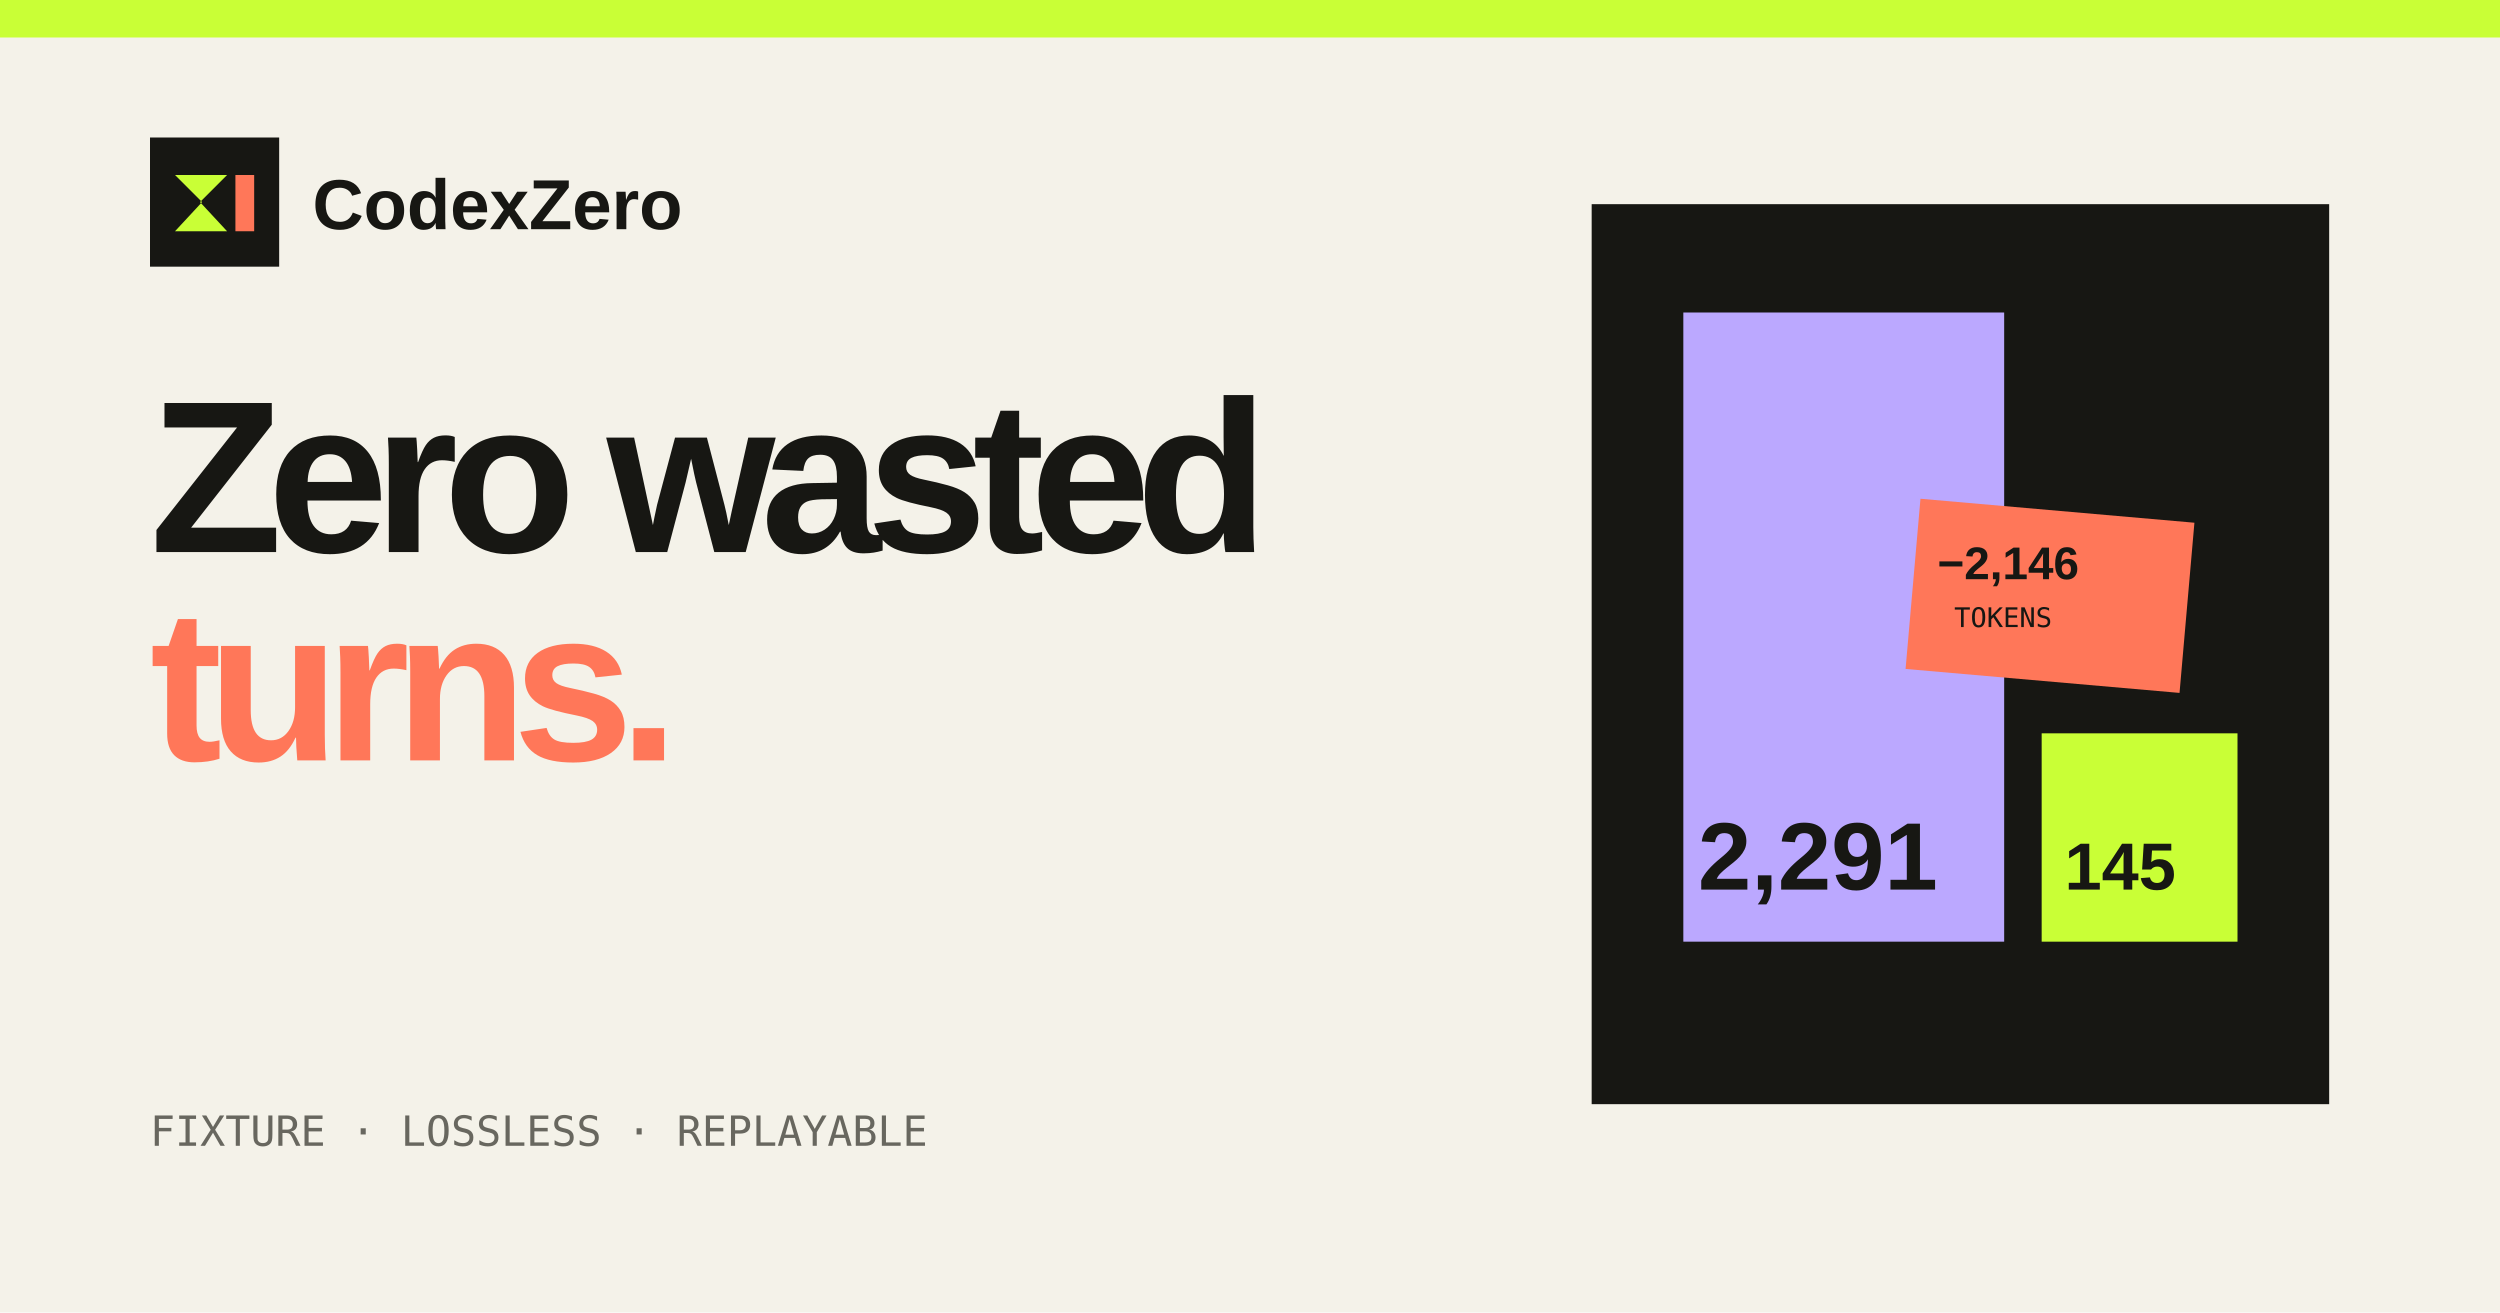
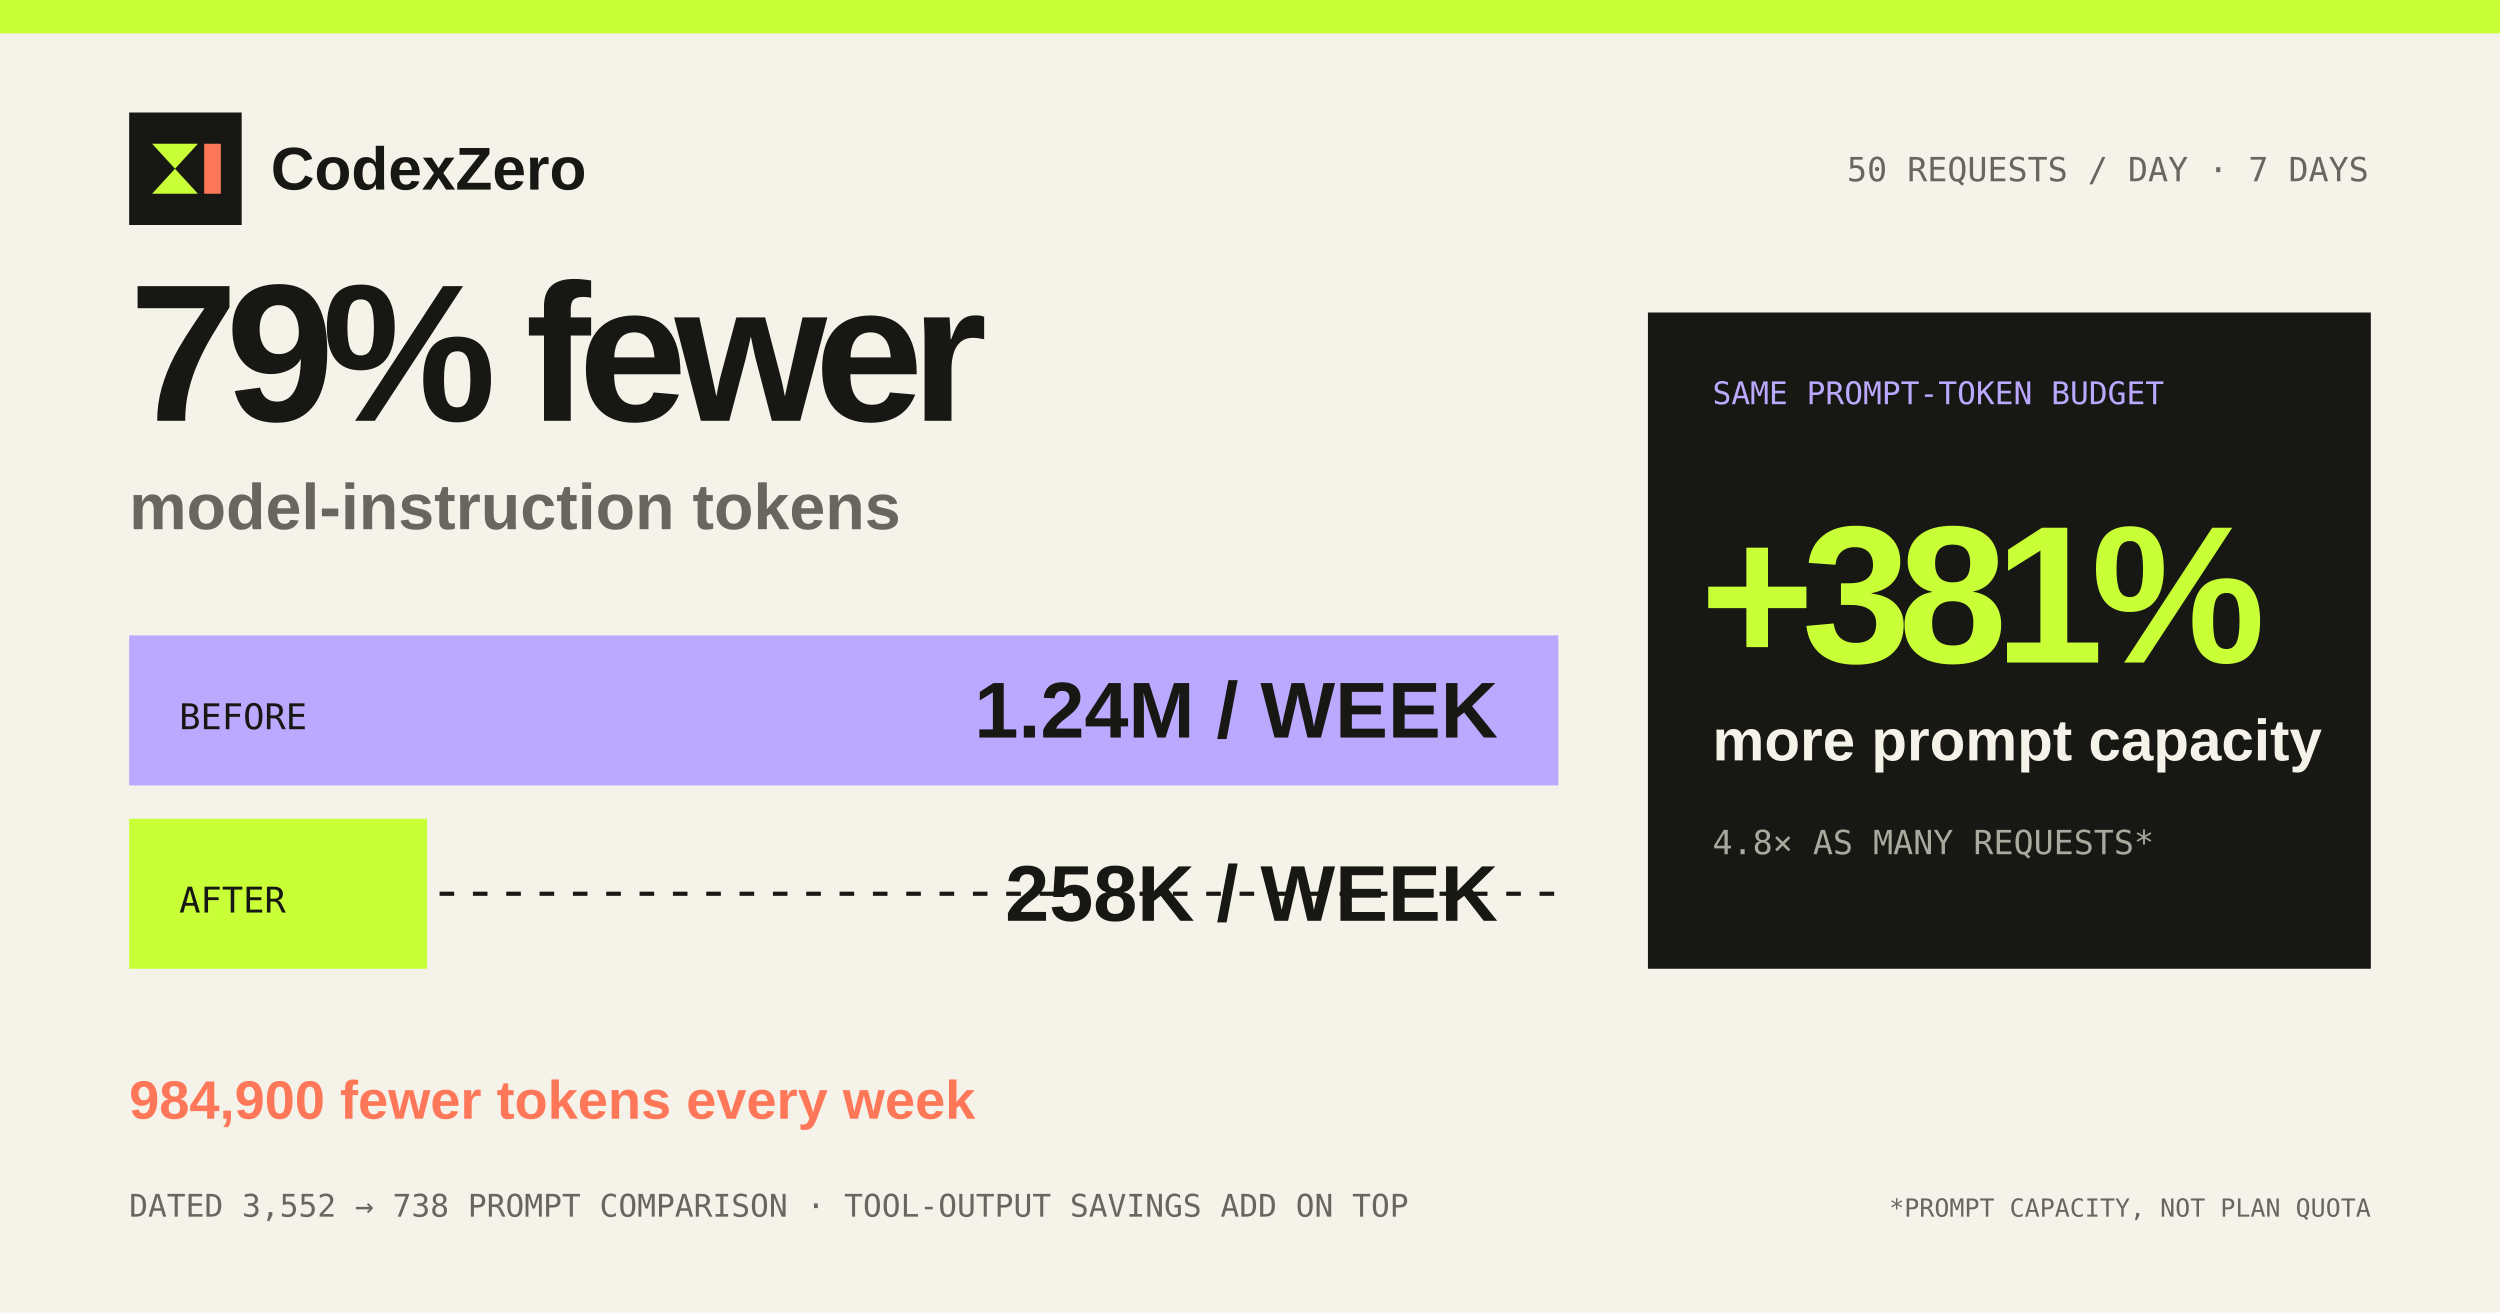
- <svg xmlns="http://www.w3.org/2000/svg" width="1200" height="630" viewBox="0 0 1200 630">
+ <svg xmlns="http://www.w3.org/2000/svg" width="1200" height="630" viewBox="0 0 1200 630" role="img" aria-labelledby="title desc">
  <rect width="1200" height="630" fill="#f4f2e9" />
-   <rect x="0" y="0" width="1200" height="18" fill="#c9ff36" />
-   <rect x="72" y="66" width="62" height="62" fill="#171713" />
-   <path d="M84 84h25l-13 13 13 14H84l13-14z" fill="#c9ff36" />
-   <rect x="113" y="84" width="9" height="27" fill="#ff7759" />
-   <text x="150" y="110" font-family="Arial, sans-serif" font-size="34" font-weight="700" fill="#171713">CodexZero</text>
-   <text x="72" y="265" font-family="Arial, sans-serif" font-size="104" font-weight="800" letter-spacing="-7" fill="#171713">Zero wasted</text>
-   <text x="72" y="365" font-family="Arial, sans-serif" font-size="104" font-weight="800" letter-spacing="-7" fill="#ff7759">turns.</text>
-   <rect x="764" y="98" width="354" height="432" fill="#171713" />
-   <rect x="808" y="150" width="154" height="302" fill="#bba8ff" />
-   <rect x="980" y="352" width="94" height="100" fill="#c9ff36" />
-   <text x="815" y="427" font-family="Arial, sans-serif" font-size="46" font-weight="800" fill="#171713">2,291</text>
-   <text x="991" y="427" font-family="Arial, sans-serif" font-size="32" font-weight="800" fill="#171713">145</text>
-   <rect x="918" y="245" width="132" height="82" fill="#ff7759" transform="rotate(5 984 286)" />
-   <text x="930" y="278" font-family="Arial, sans-serif" font-size="22" font-weight="800" fill="#171713">−2,146</text>
-   <text x="938" y="301" font-family="monospace" font-size="13" fill="#171713">TOKENS</text>
-   <text x="72" y="550" font-family="monospace" font-size="20" fill="#68675f">FIXTURE · LOSSLESS · REPLAYABLE</text>
+   <rect width="1200" height="16" fill="#c9ff36" />
+   <rect x="62" y="54" width="54" height="54" fill="#171713" />
+   <path d="M73 69h22L84 81l11 12H73l11-12z" fill="#c9ff36" />
+   <rect x="98" y="69" width="8" height="24" fill="#ff7759" />
+   <text x="130" y="91" font-family="Arial, sans-serif" font-size="29" font-weight="700" fill="#171713">CodexZero</text>
+   <text x="1137" y="87" text-anchor="end" font-family="monospace" font-size="16" fill="#68675f">50 REQUESTS / DAY · 7 DAYS</text>
+   <text x="62" y="202" font-family="Arial, sans-serif" font-size="94" font-weight="800" letter-spacing="-6" fill="#171713">79% fewer</text>
+   <text x="62" y="254" font-family="Arial, sans-serif" font-size="31" font-weight="700" fill="#68675f">model-instruction tokens</text>
+   <rect x="62" y="305" width="686" height="72" fill="#bba8ff" />
+   <text x="86" y="350" font-family="monospace" font-size="17" fill="#171713">BEFORE</text>
+   <text x="719" y="354" text-anchor="end" font-family="Arial, sans-serif" font-size="38" font-weight="800" fill="#171713">1.24M / WEEK</text>
+   <rect x="62" y="393" width="143" height="72" fill="#c9ff36" />
+   <text x="86" y="438" font-family="monospace" font-size="17" fill="#171713">AFTER</text>
+   <text x="719" y="442" text-anchor="end" font-family="Arial, sans-serif" font-size="38" font-weight="800" fill="#171713">258K / WEEK</text>
+   <line x1="211" y1="429" x2="748" y2="429" stroke="#171713" stroke-width="2" stroke-dasharray="7 9" />
+   <rect x="791" y="150" width="347" height="315" fill="#171713" />
+   <text x="822" y="194" font-family="monospace" font-size="15" fill="#bba8ff">SAME PROMPT-TOKEN BUDGET</text>
+   <text x="816" y="318" font-family="Arial, sans-serif" font-size="94" font-weight="800" letter-spacing="-6" fill="#c9ff36">+381%</text>
+   <text x="822" y="365" font-family="Arial, sans-serif" font-size="28" font-weight="700" fill="#f4f2e9">more prompt capacity</text>
+   <text x="822" y="410" font-family="monospace" font-size="16" fill="#aaa99f">4.8× AS MANY REQUESTS*</text>
+   <text x="62" y="537" font-family="Arial, sans-serif" font-size="26" font-weight="800" fill="#ff7759">984,900 fewer tokens every week</text>
+   <text x="62" y="584" font-family="monospace" font-size="15" fill="#68675f">DATED 3,552 → 738 PROMPT COMPARISON · TOOL-OUTPUT SAVINGS ADD ON TOP</text>
+   <text x="1138" y="584" text-anchor="end" font-family="monospace" font-size="12" fill="#68675f">*PROMPT CAPACITY, NOT PLAN QUOTA</text>
</svg>
